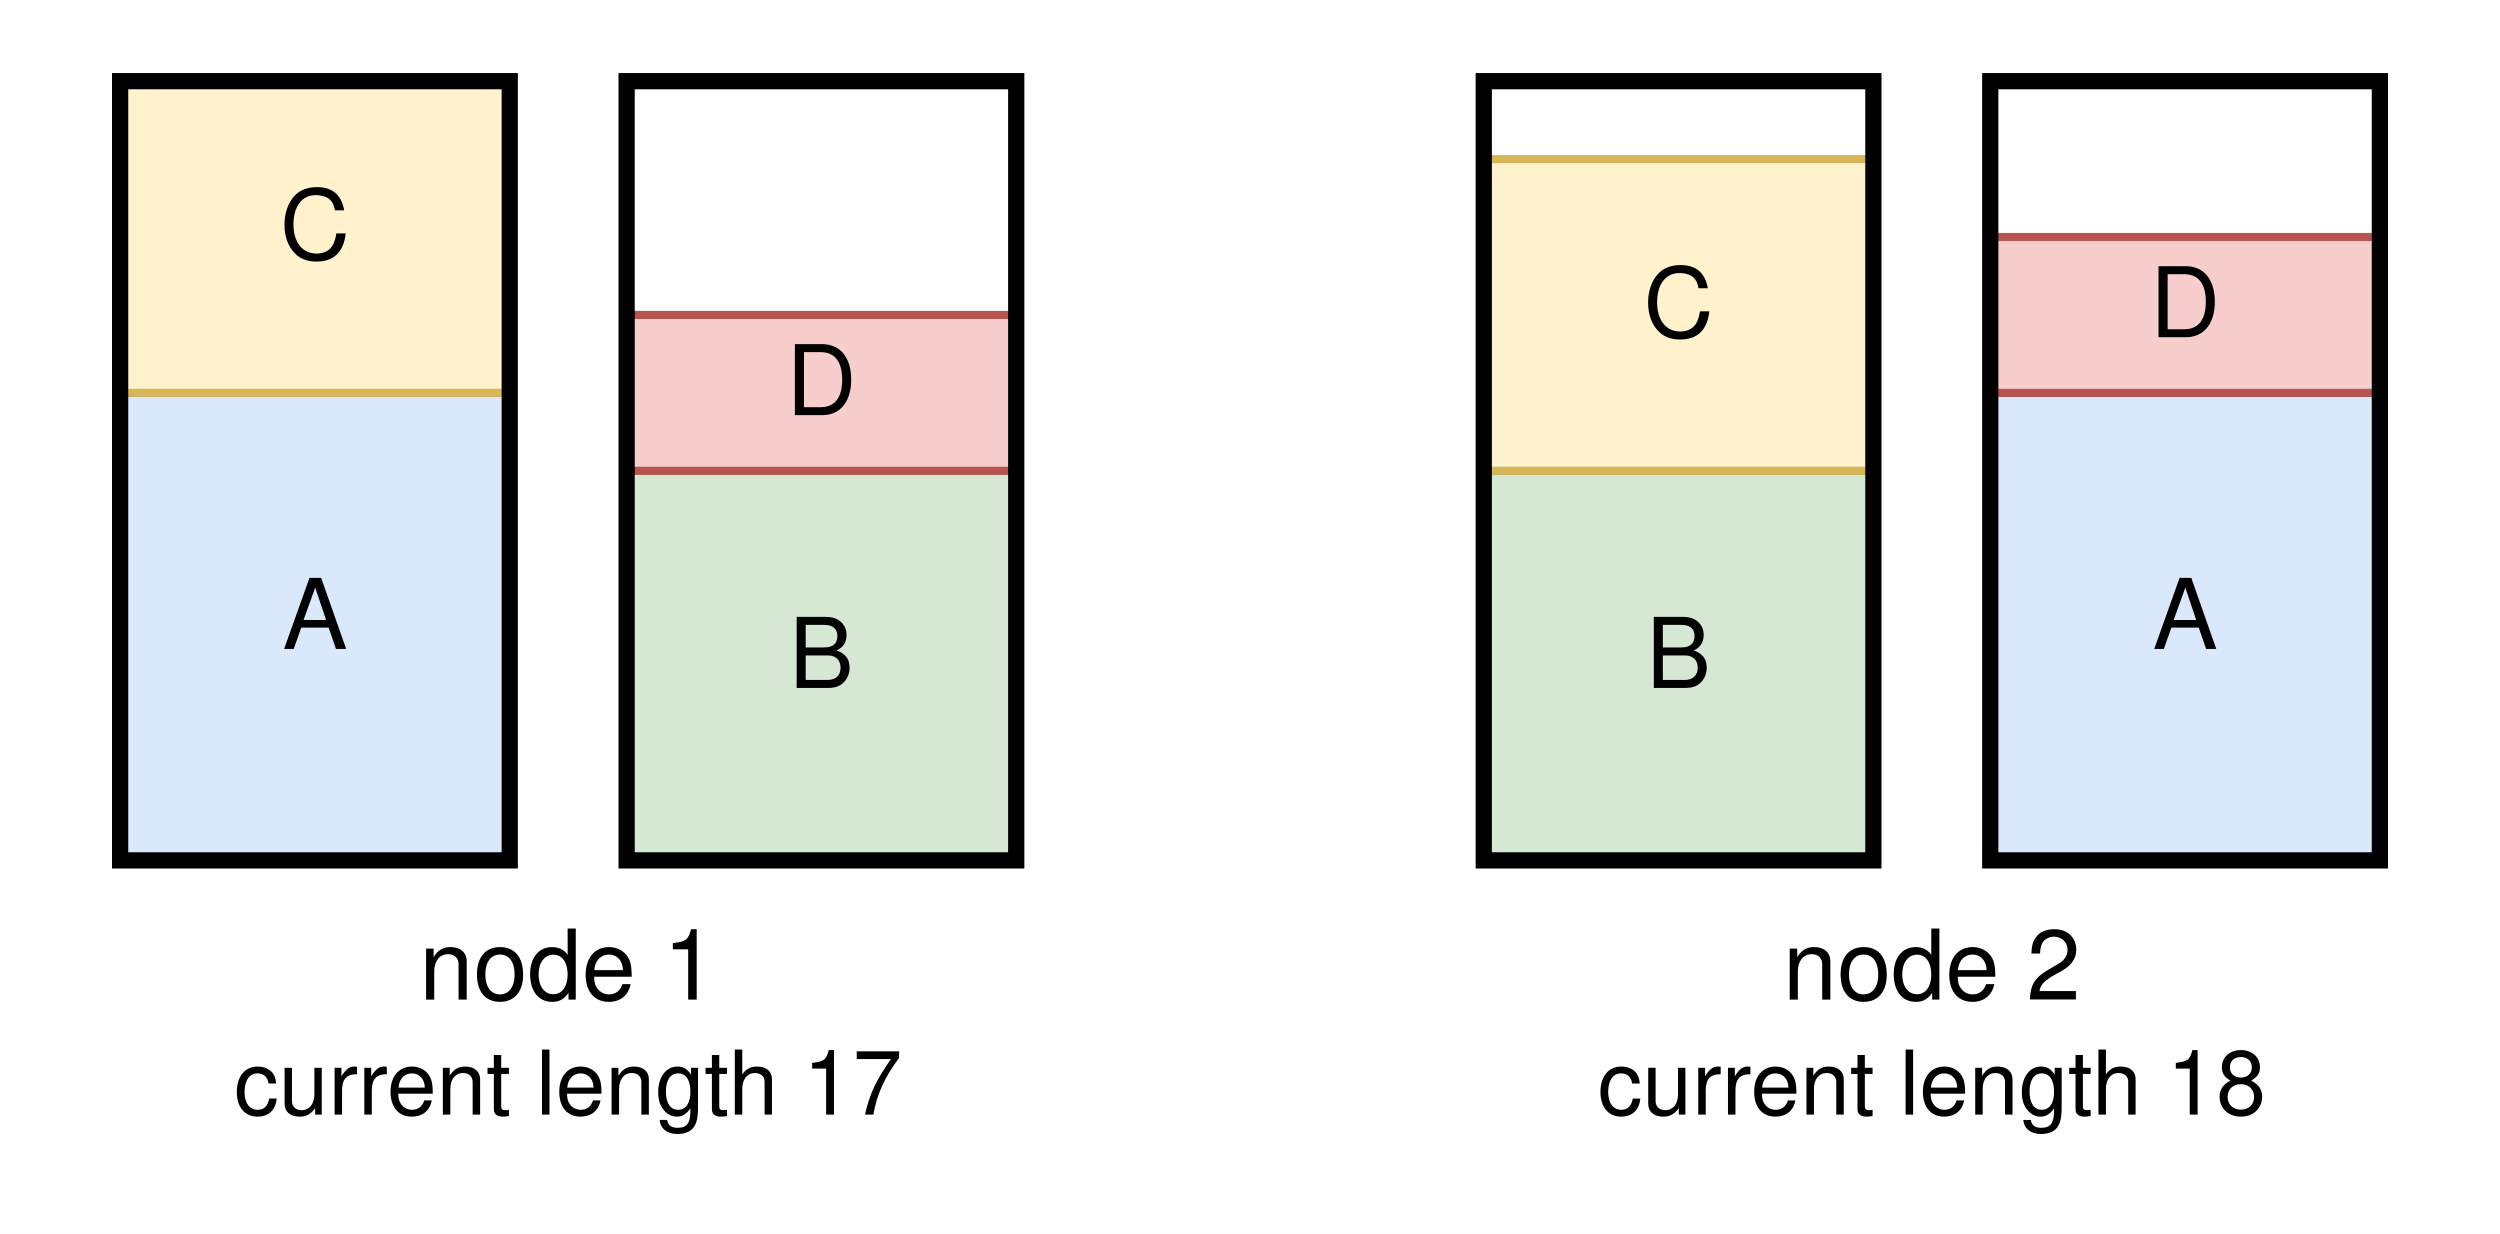
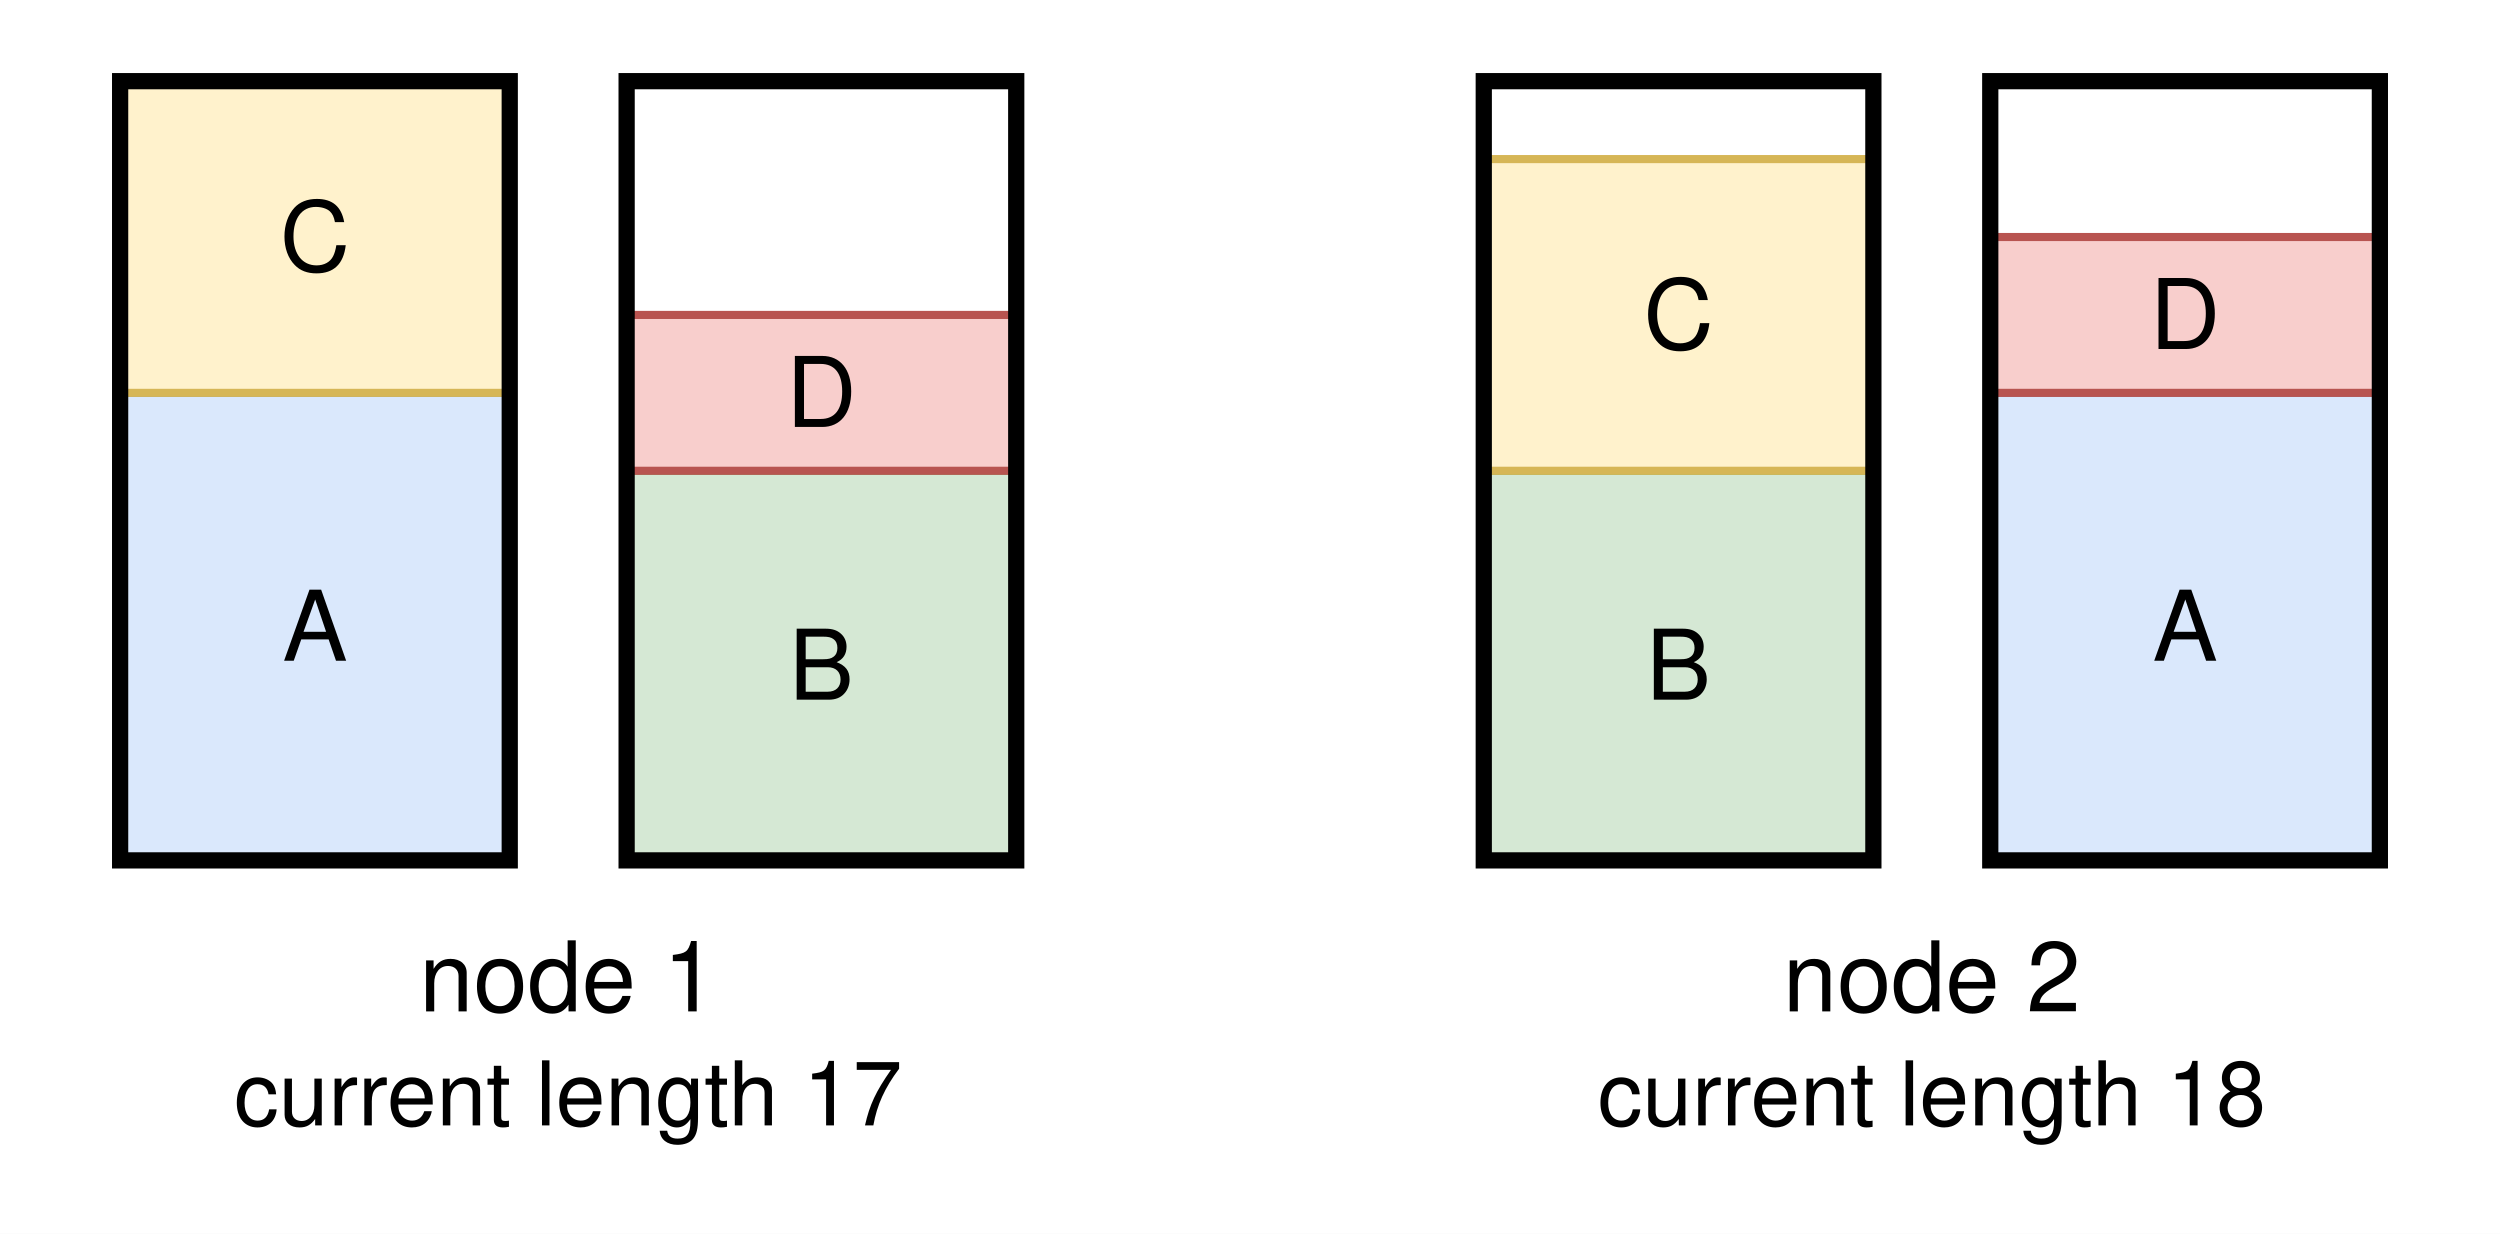
<svg xmlns="http://www.w3.org/2000/svg" width="308.0" height="152.0" viewBox="-14.8 -106.0 308.0 152.0">
  <rect x="-14.8" y="-106.0" width="308.0" height="152.0" fill="#ffffff" />
  <rect x="0.0" y="-57.6" width="48" height="57.6" fill="#dae8fc" stroke="#6c8ebf" stroke-width="1" />
-   <text font-family="Helvetica, Arial, sans-serif" font-size="12" fill="#000000" text-anchor="middle" dominant-baseline="central">
-     <tspan x="24.0" y="-28.8">A</tspan>
+   <text font-family="Helvetica, Arial, sans-serif" font-size="12" fill="#000000" text-anchor="middle">
+     <tspan x="24.0" y="-24.6">A</tspan>
  </text>
  <rect x="0.0" y="-96.0" width="48" height="38.4" fill="#fff2cc" stroke="#d6b656" stroke-width="1" />
-   <text font-family="Helvetica, Arial, sans-serif" font-size="12" fill="#000000" text-anchor="middle" dominant-baseline="central">
-     <tspan x="24.0" y="-76.8">C</tspan>
+   <text font-family="Helvetica, Arial, sans-serif" font-size="12" fill="#000000" text-anchor="middle">
+     <tspan x="24.0" y="-72.6">C</tspan>
  </text>
  <rect x="0.0" y="-96.0" width="48" height="96.0" fill="none" stroke="#000000" stroke-width="2" />
  <rect x="62.4" y="-48.0" width="48" height="48.0" fill="#d5e8d4" stroke="#82b366" stroke-width="1" />
-   <text font-family="Helvetica, Arial, sans-serif" font-size="12" fill="#000000" text-anchor="middle" dominant-baseline="central">
-     <tspan x="86.4" y="-24.0">B</tspan>
+   <text font-family="Helvetica, Arial, sans-serif" font-size="12" fill="#000000" text-anchor="middle">
+     <tspan x="86.4" y="-19.8">B</tspan>
  </text>
  <rect x="62.4" y="-67.2" width="48" height="19.2" fill="#f8cecc" stroke="#b85450" stroke-width="1" />
-   <text font-family="Helvetica, Arial, sans-serif" font-size="12" fill="#000000" text-anchor="middle" dominant-baseline="central">
-     <tspan x="86.4" y="-57.6">D</tspan>
+   <text font-family="Helvetica, Arial, sans-serif" font-size="12" fill="#000000" text-anchor="middle">
+     <tspan x="86.4" y="-53.4">D</tspan>
  </text>
  <rect x="62.4" y="-96.0" width="48" height="96.0" fill="none" stroke="#000000" stroke-width="2" />
-   <text font-family="Helvetica, Arial, sans-serif" font-size="12" fill="#000000" text-anchor="middle" dominant-baseline="central">
-     <tspan x="55.2" y="14.4">node 1</tspan>
+   <text font-family="Helvetica, Arial, sans-serif" font-size="12" fill="#000000" text-anchor="middle">
+     <tspan x="55.2" y="18.6">node 1</tspan>
  </text>
-   <text font-family="Helvetica, Arial, sans-serif" font-size="11" fill="#000000" text-anchor="middle" dominant-baseline="central">
-     <tspan x="55.2" y="28.8">current length 17</tspan>
+   <text font-family="Helvetica, Arial, sans-serif" font-size="11" fill="#000000" text-anchor="middle">
+     <tspan x="55.2" y="32.65">current length 17</tspan>
  </text>
  <rect x="168.0" y="-48.0" width="48" height="48.0" fill="#d5e8d4" stroke="#82b366" stroke-width="1" />
-   <text font-family="Helvetica, Arial, sans-serif" font-size="12" fill="#000000" text-anchor="middle" dominant-baseline="central">
-     <tspan x="192.0" y="-24.0">B</tspan>
+   <text font-family="Helvetica, Arial, sans-serif" font-size="12" fill="#000000" text-anchor="middle">
+     <tspan x="192.0" y="-19.8">B</tspan>
  </text>
  <rect x="168.0" y="-86.4" width="48" height="38.4" fill="#fff2cc" stroke="#d6b656" stroke-width="1" />
-   <text font-family="Helvetica, Arial, sans-serif" font-size="12" fill="#000000" text-anchor="middle" dominant-baseline="central">
-     <tspan x="192.0" y="-67.2">C</tspan>
+   <text font-family="Helvetica, Arial, sans-serif" font-size="12" fill="#000000" text-anchor="middle">
+     <tspan x="192.0" y="-63.0">C</tspan>
  </text>
  <rect x="168.0" y="-96.0" width="48" height="96.0" fill="none" stroke="#000000" stroke-width="2" />
  <rect x="230.4" y="-57.6" width="48" height="57.6" fill="#dae8fc" stroke="#6c8ebf" stroke-width="1" />
-   <text font-family="Helvetica, Arial, sans-serif" font-size="12" fill="#000000" text-anchor="middle" dominant-baseline="central">
-     <tspan x="254.4" y="-28.8">A</tspan>
+   <text font-family="Helvetica, Arial, sans-serif" font-size="12" fill="#000000" text-anchor="middle">
+     <tspan x="254.4" y="-24.6">A</tspan>
  </text>
  <rect x="230.4" y="-76.8" width="48" height="19.2" fill="#f8cecc" stroke="#b85450" stroke-width="1" />
-   <text font-family="Helvetica, Arial, sans-serif" font-size="12" fill="#000000" text-anchor="middle" dominant-baseline="central">
-     <tspan x="254.4" y="-67.2">D</tspan>
+   <text font-family="Helvetica, Arial, sans-serif" font-size="12" fill="#000000" text-anchor="middle">
+     <tspan x="254.4" y="-63.0">D</tspan>
  </text>
  <rect x="230.4" y="-96.0" width="48" height="96.0" fill="none" stroke="#000000" stroke-width="2" />
-   <text font-family="Helvetica, Arial, sans-serif" font-size="12" fill="#000000" text-anchor="middle" dominant-baseline="central">
-     <tspan x="223.2" y="14.4">node 2</tspan>
+   <text font-family="Helvetica, Arial, sans-serif" font-size="12" fill="#000000" text-anchor="middle">
+     <tspan x="223.2" y="18.6">node 2</tspan>
  </text>
-   <text font-family="Helvetica, Arial, sans-serif" font-size="11" fill="#000000" text-anchor="middle" dominant-baseline="central">
-     <tspan x="223.2" y="28.8">current length 18</tspan>
+   <text font-family="Helvetica, Arial, sans-serif" font-size="11" fill="#000000" text-anchor="middle">
+     <tspan x="223.2" y="32.65">current length 18</tspan>
  </text>
</svg>
